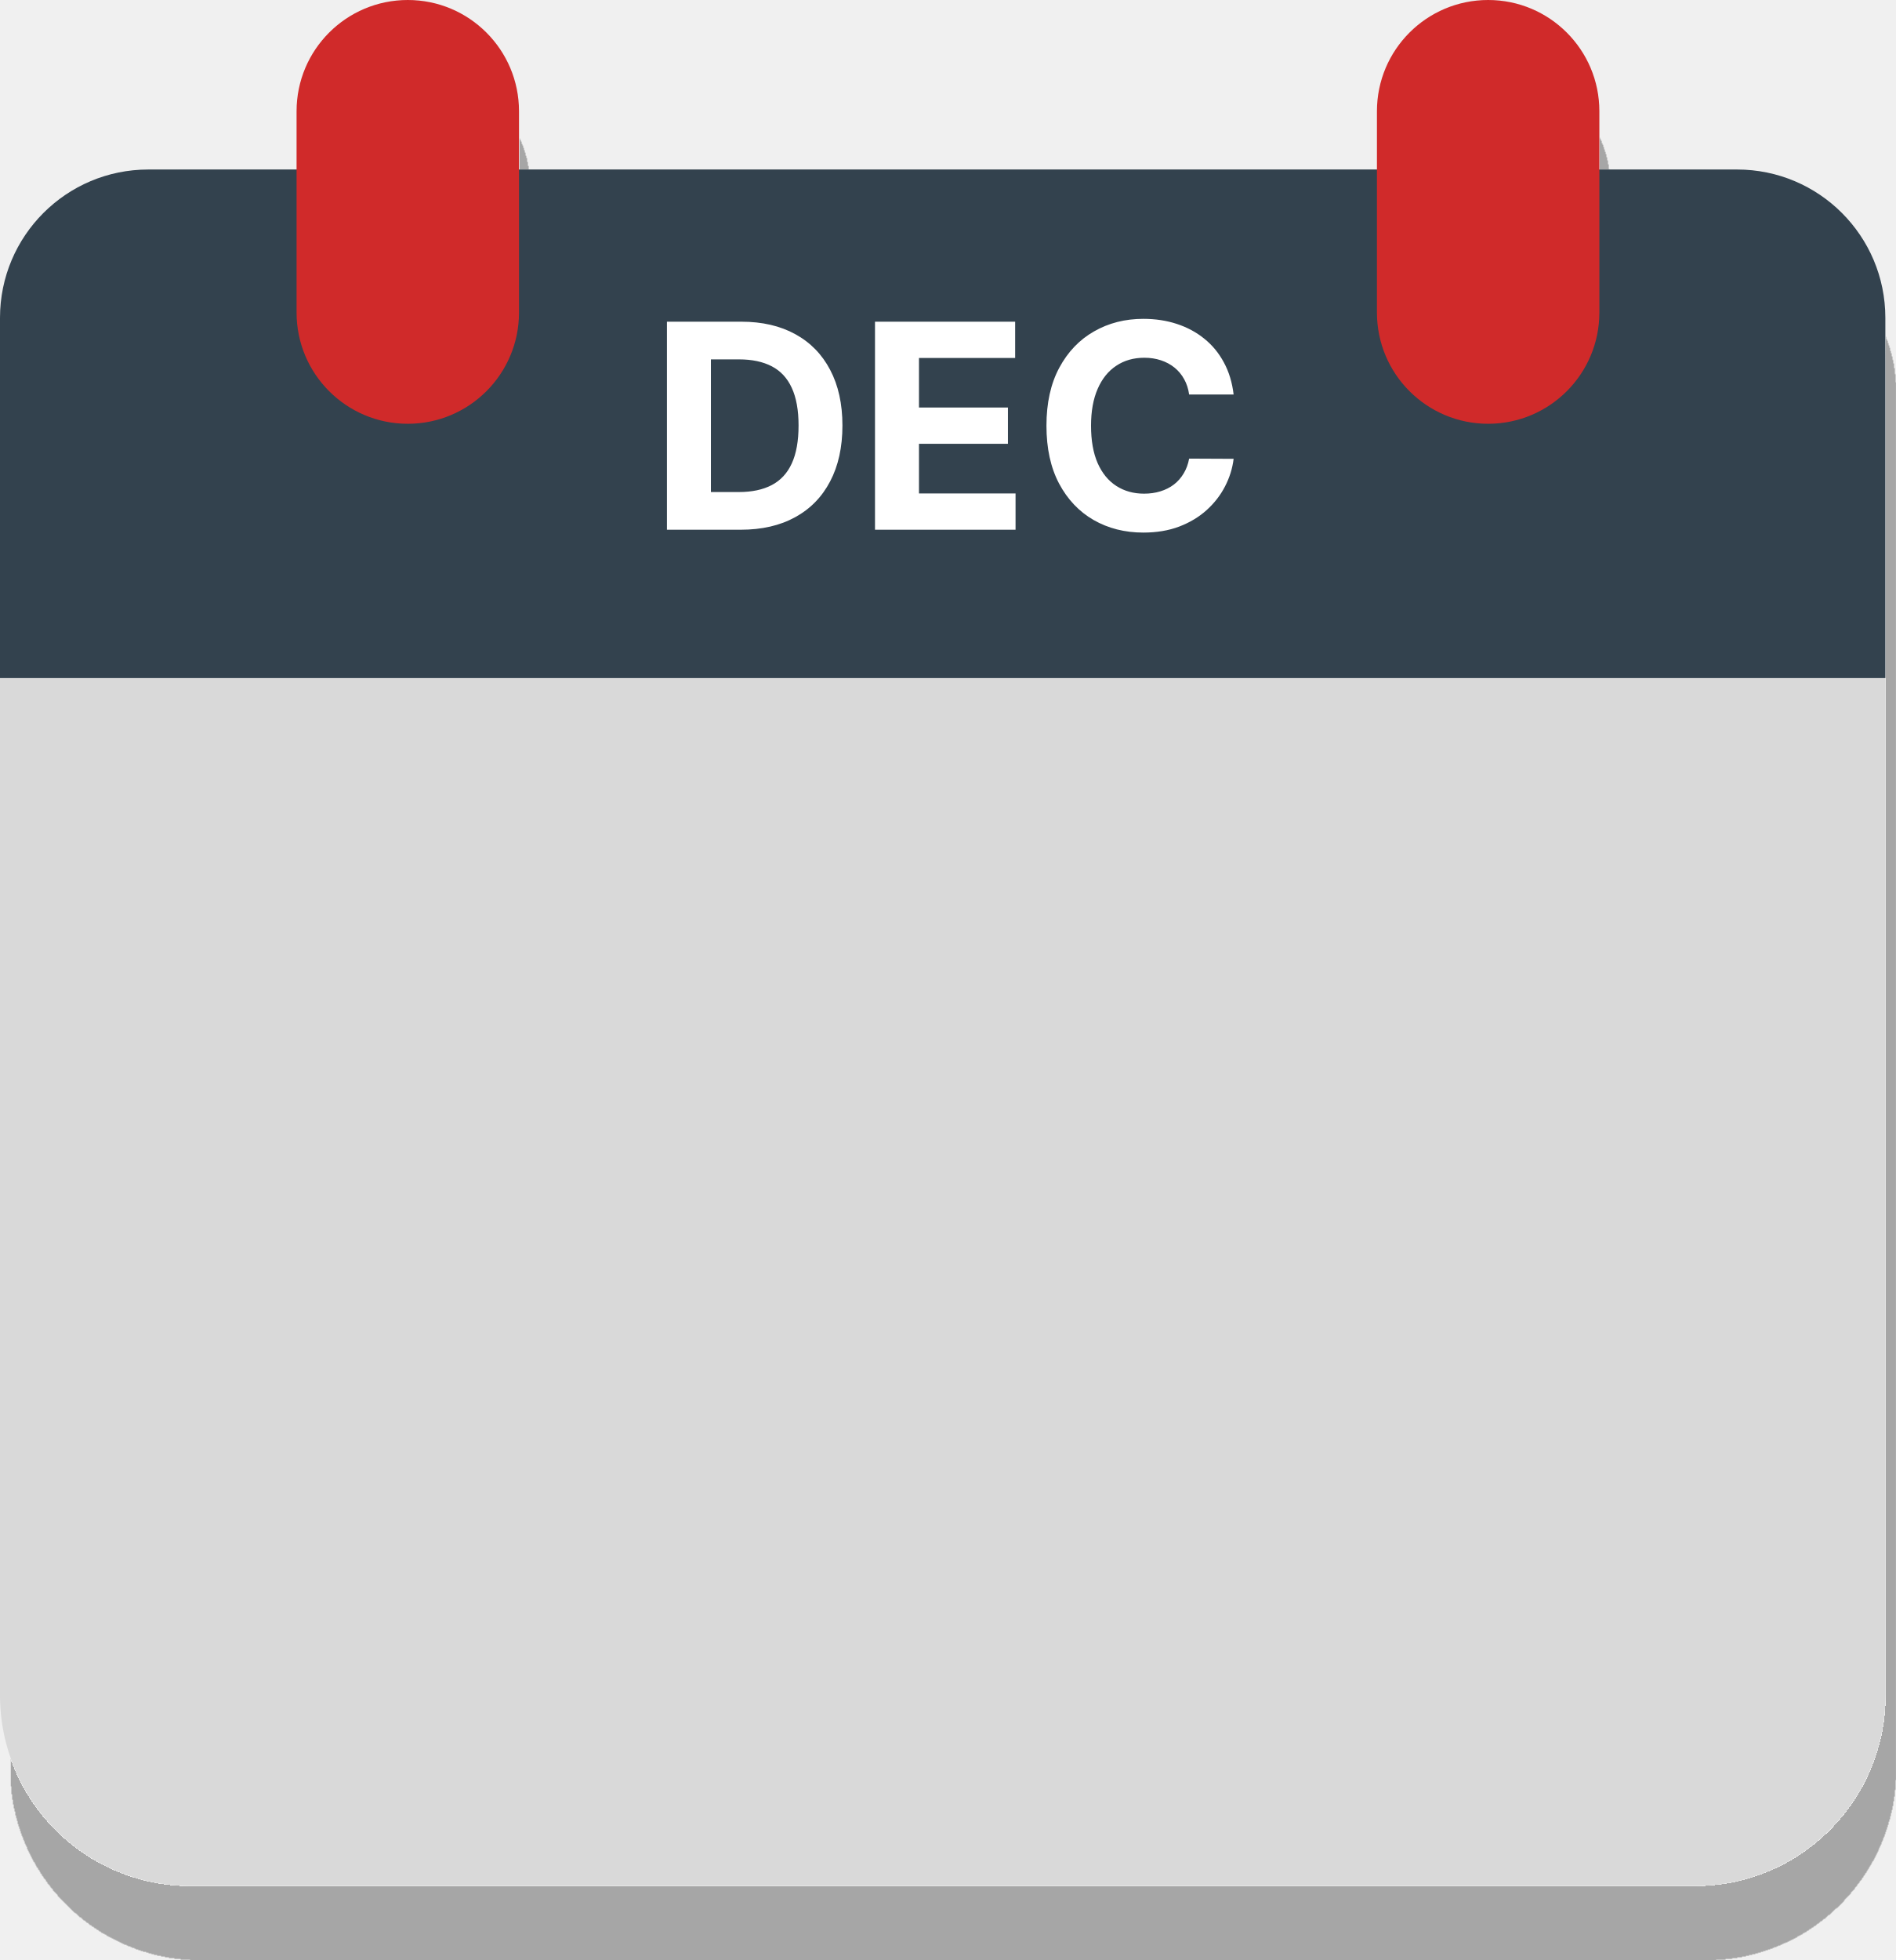
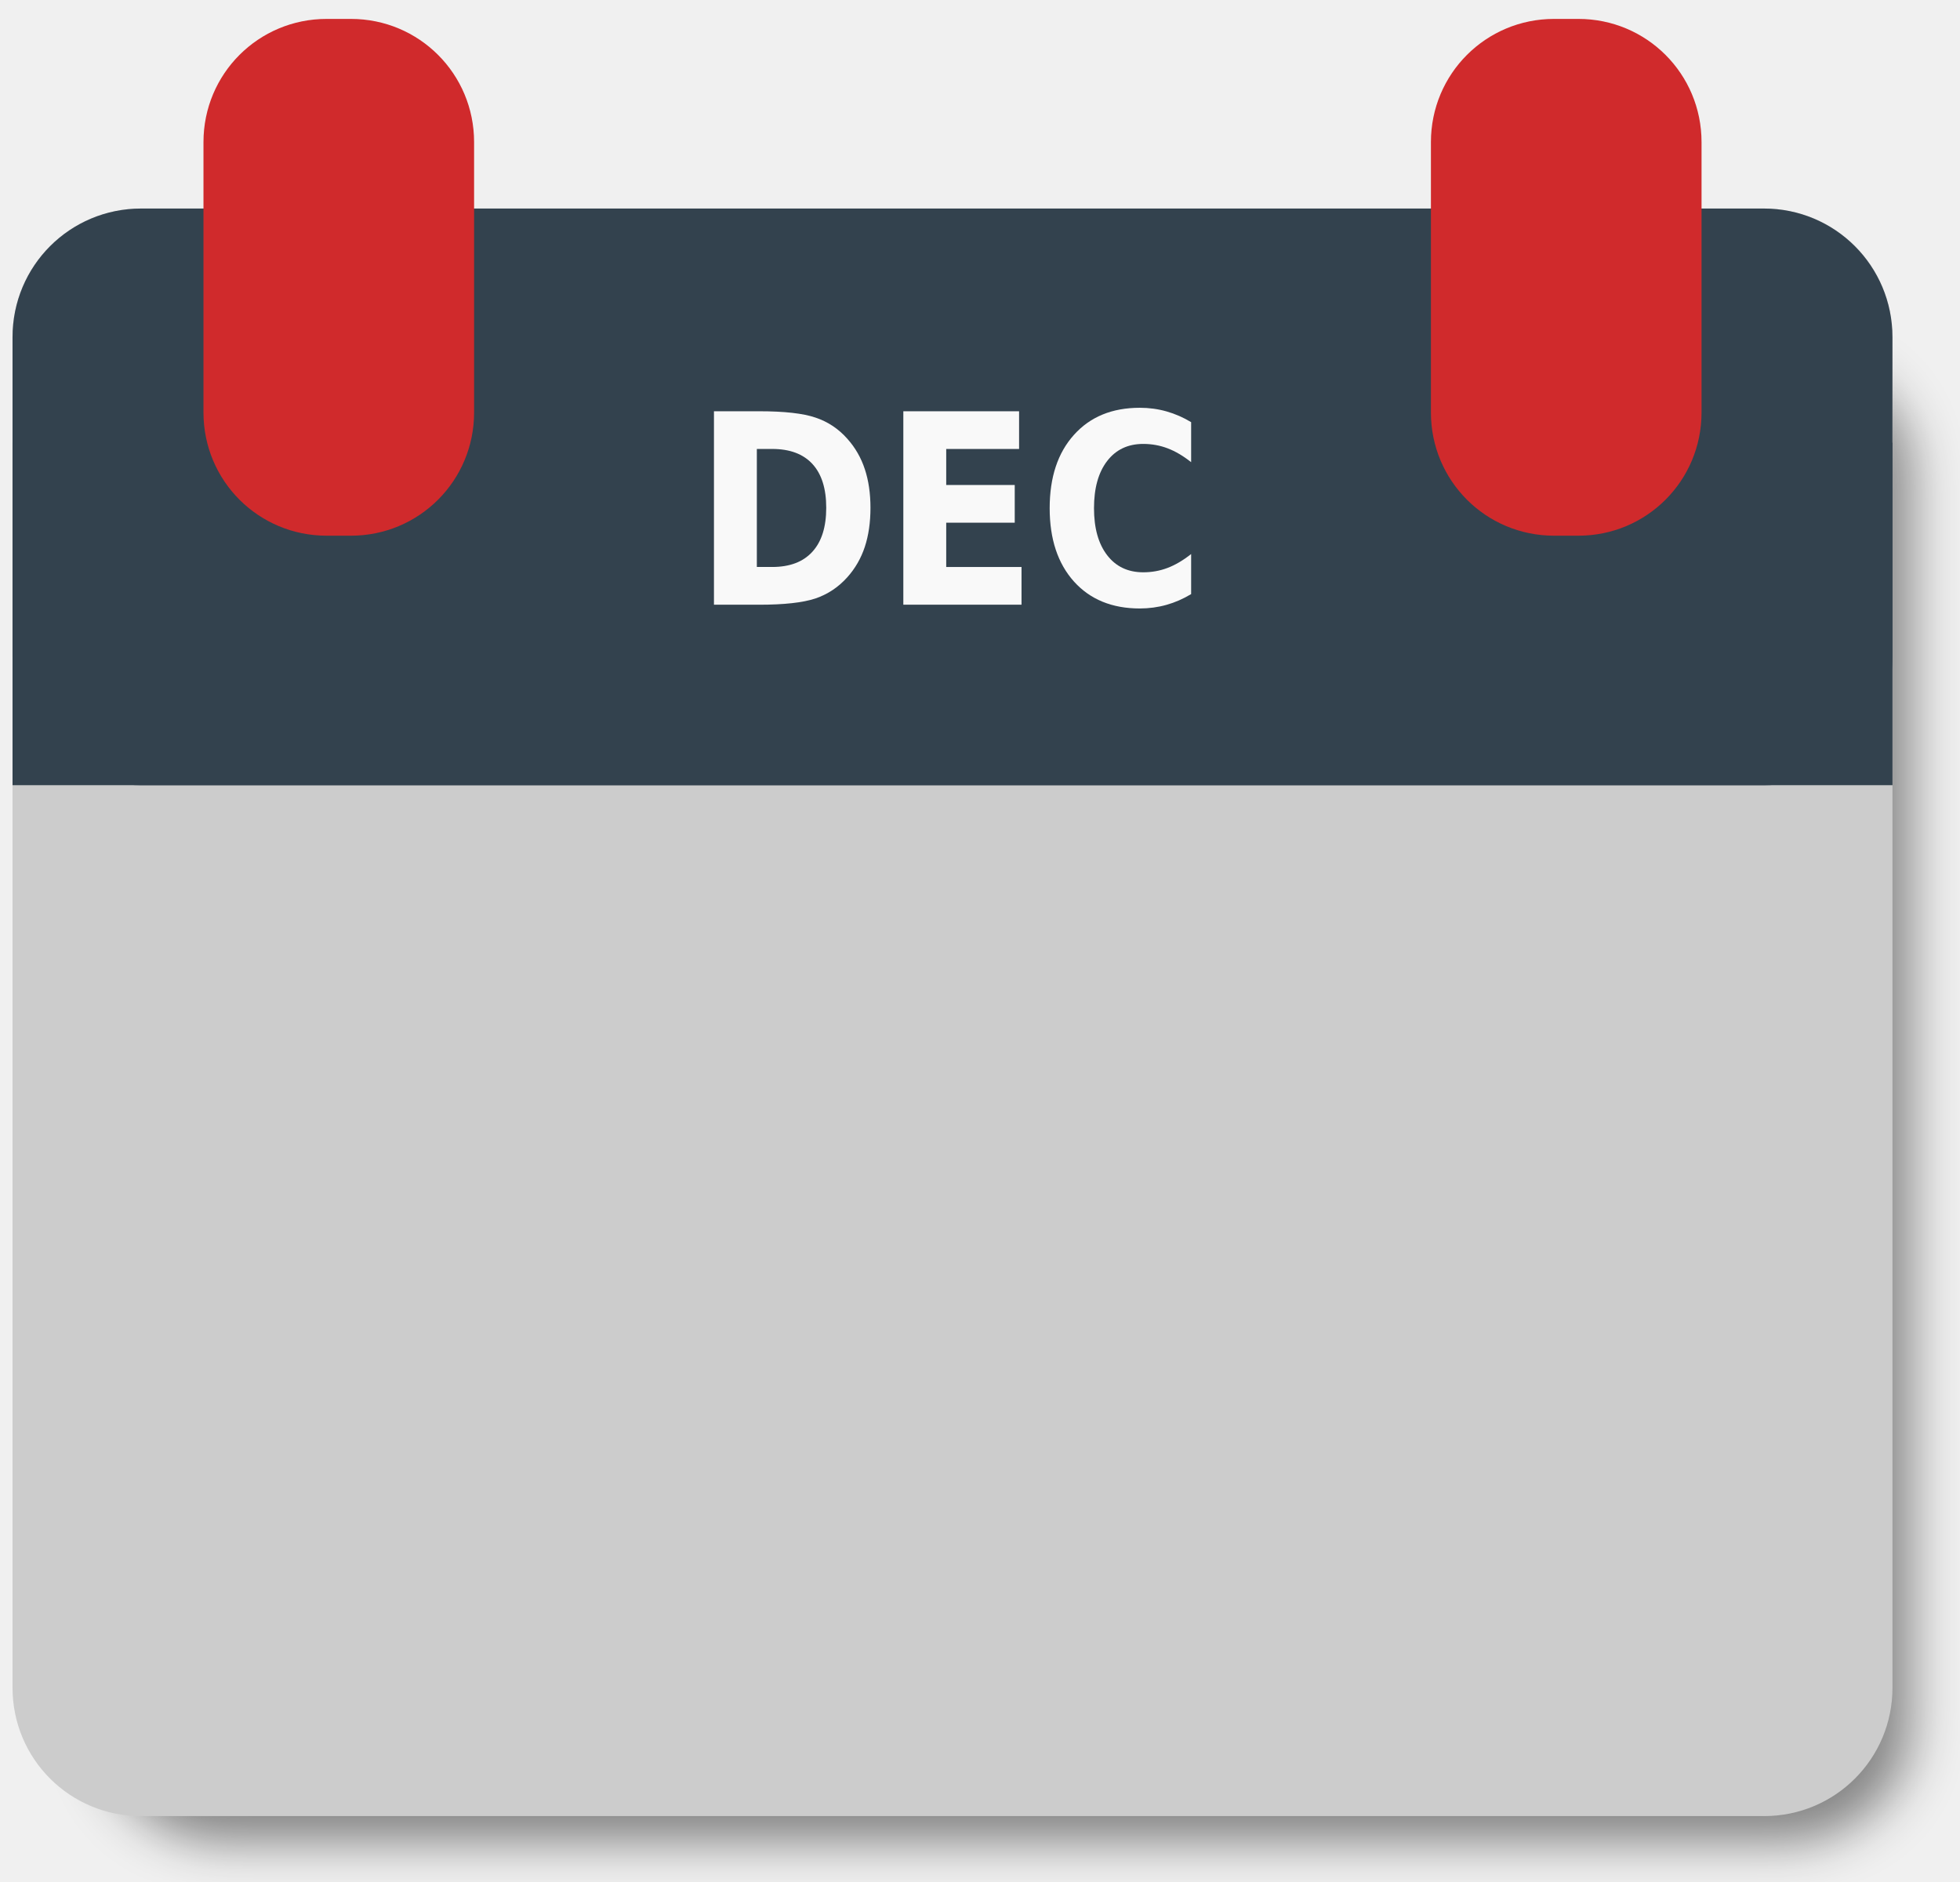
- <svg xmlns="http://www.w3.org/2000/svg" width="179" height="185" viewBox="0 0 179 185" fill="none">
-   <g filter="url(#filter0_d_6_20)">
-     <rect y="16" width="178" height="162" rx="18" fill="#D9D9D9" />
-     <path d="M0 30C0 22.268 6.268 16 14 16H164C171.732 16 178 22.268 178 30V64H0V30Z" fill="#33424E" />
-     <path d="M69.928 50H62.967V30.364H69.986C71.961 30.364 73.661 30.757 75.087 31.543C76.512 32.323 77.608 33.445 78.375 34.908C79.149 36.372 79.536 38.124 79.536 40.163C79.536 42.208 79.149 43.966 78.375 45.436C77.608 46.906 76.506 48.034 75.068 48.821C73.636 49.607 71.923 50 69.928 50ZM67.119 46.443H69.756C70.983 46.443 72.015 46.225 72.853 45.791C73.697 45.35 74.329 44.669 74.751 43.749C75.179 42.822 75.394 41.626 75.394 40.163C75.394 38.712 75.179 37.526 74.751 36.605C74.329 35.685 73.7 35.008 72.862 34.573C72.025 34.138 70.993 33.921 69.765 33.921H67.119V46.443ZM82.611 50V30.364H95.843V33.787H86.763V38.466H95.162V41.889H86.763V46.577H95.881V50H82.611ZM116.469 37.238H112.269C112.193 36.695 112.036 36.212 111.799 35.791C111.563 35.362 111.259 34.998 110.889 34.697C110.518 34.397 110.09 34.167 109.604 34.007C109.124 33.847 108.603 33.767 108.041 33.767C107.025 33.767 106.139 34.02 105.385 34.525C104.631 35.023 104.046 35.752 103.63 36.711C103.215 37.663 103.007 38.82 103.007 40.182C103.007 41.582 103.215 42.758 103.63 43.71C104.052 44.663 104.64 45.382 105.395 45.867C106.149 46.353 107.021 46.596 108.012 46.596C108.568 46.596 109.083 46.523 109.556 46.376C110.035 46.229 110.46 46.015 110.831 45.733C111.202 45.446 111.509 45.097 111.752 44.688C112.001 44.279 112.173 43.812 112.269 43.288L116.469 43.307C116.36 44.209 116.089 45.078 115.654 45.916C115.226 46.746 114.647 47.491 113.918 48.15C113.196 48.801 112.333 49.319 111.33 49.703C110.332 50.08 109.204 50.269 107.945 50.269C106.194 50.269 104.628 49.872 103.247 49.08C101.873 48.287 100.786 47.14 99.987 45.637C99.194 44.135 98.798 42.317 98.798 40.182C98.798 38.041 99.201 36.219 100.006 34.717C100.812 33.215 101.905 32.07 103.285 31.284C104.666 30.491 106.219 30.095 107.945 30.095C109.083 30.095 110.138 30.255 111.109 30.575C112.087 30.894 112.953 31.361 113.707 31.974C114.462 32.582 115.075 33.326 115.548 34.209C116.028 35.091 116.335 36.1 116.469 37.238Z" fill="white" />
-     <rect x="28" width="21" height="40" rx="10.5" fill="#D02A2A" />
-     <rect x="130" width="21" height="40" rx="10.5" fill="#D02A2A" />
-   </g>
+ <svg xmlns="http://www.w3.org/2000/svg" width="125.11mm" height="120.08mm" version="1.1" viewBox="0 0 125.11 120.08">
  <defs>
-     <filter id="filter0_d_6_20" x="0" y="0" width="179" height="185" filterUnits="userSpaceOnUse" color-interpolation-filters="sRGB">
-       <feFlood flood-opacity="0" result="BackgroundImageFix" />
-       <feColorMatrix in="SourceAlpha" type="matrix" values="0 0 0 0 0 0 0 0 0 0 0 0 0 0 0 0 0 0 127 0" result="hardAlpha" />
-       <feOffset dx="1" dy="7" />
-       <feComposite in2="hardAlpha" operator="out" />
-       <feColorMatrix type="matrix" values="0 0 0 0 0 0 0 0 0 0 0 0 0 0 0 0 0 0 0.31 0" />
-       <feBlend mode="normal" in2="BackgroundImageFix" result="effect1_dropShadow_6_20" />
-       <feBlend mode="normal" in="SourceGraphic" in2="effect1_dropShadow_6_20" result="shape" />
+     <filter id="filter1347" x="-.034" y="-.04" width="1.068" height="1.079" color-interpolation-filters="sRGB">
+       <feGaussianBlur stdDeviation="1.713" />
    </filter>
  </defs>
+   <g transform="translate(192.83 -62.533)">
+     <g transform="translate(-237.03 -23.439)">
+       <path transform="matrix(.96009 0 0 .91471 7.3756 17.948)" d="m53.273 99.28h103.84c4.583 0 8.273 3.69 8.273 8.273v87.029c0 4.583-3.69 8.273-8.273 8.273h-103.84c-4.583 0-8.273-3.69-8.273-8.273v-87.029c0-4.583 3.69-8.273 8.273-8.273z" fill-opacity=".996" fill-rule="evenodd" filter="url(#filter1347)" opacity=".455" stroke-width=".293" />
+       <path d="m53.195 99.28h103.61c4.54 0 8.195 3.655 8.195 8.195v86.202c0 4.54-3.655 8.195-8.195 8.195h-103.61c-4.54 0-8.195-3.655-8.195-8.195v-86.202c0-4.54 3.655-8.195 8.195-8.195z" fill="#ccc" fill-rule="evenodd" stroke-width=".291" />
+       <g>
+         <g fill-rule="evenodd">
+           <path d="m53.214 99.28h103.57c4.551 0 8.214 3.663 8.214 8.214v20.376c0 4.551-3.663 8.214-8.214 8.214h-103.57c-4.551 0-8.214-3.663-8.214-8.214v-20.376c0-4.551 3.663-8.214 8.214-8.214z" fill="#33424e" stroke-width=".276" />
+           <path d="m45 114.22h120v21.861h-120z" fill="#33424e" stroke-width=".276" />
+           <path transform="translate(-8.6369)" d="m73.688 87.179h1.548c4.356 0 7.863 3.507 7.863 7.863v17.254c0 4.356-3.507 7.863-7.863 7.863h-1.548c-4.356 0-7.863-3.507-7.863-7.863v-17.254c0-4.356 3.507-7.863 7.863-7.863zm79.898 0h-1.548c-4.356 0-7.863 3.507-7.863 7.863v17.254c0 4.356 3.507 7.863 7.863 7.863h1.548c4.356 0 7.863-3.507 7.863-7.863v-17.254c0-4.356-3.507-7.863-7.863-7.863z" fill="#d02a2c" stroke-width=".265" />
+         </g>
+         <g transform="scale(.92736 1.0783)" fill="#f9f9f9" opacity=".999" stroke-width=".245" aria-label="DEC">
+           <path d="m99.757 106.3v6.985h1.058q1.81 0 2.76-0.897 0.958-0.897 0.958-2.607 0-1.702-0.951-2.592-0.951-0.889-2.768-0.889zm-2.952-2.231h3.113q2.607 0 3.88 0.376 1.28 0.368 2.193 1.258 0.805 0.774 1.196 1.787 0.391 1.012 0.391 2.293 0 1.296-0.391 2.316-0.391 1.012-1.196 1.787-0.92 0.889-2.208 1.265-1.288 0.368-3.865 0.368h-3.113z" />
+           <path d="m109.84 104.07h7.967v2.231h-5.015v2.132h4.716v2.231h-4.716v2.622h5.183v2.231h-8.135z" />
+           <path d="m129.65 114.89q-0.813 0.422-1.694 0.636t-1.84 0.215q-2.86 0-4.532-1.595-1.671-1.603-1.671-4.34 0-2.745 1.671-4.34 1.671-1.603 4.532-1.603 0.958 0 1.84 0.215 0.882 0.215 1.694 0.636v2.369q-0.82-0.56-1.618-0.82-0.797-0.261-1.679-0.261-1.579 0-2.484 1.012t-0.905 2.791q0 1.771 0.905 2.783t2.484 1.012q0.882 0 1.679-0.261 0.797-0.261 1.618-0.82z" />
+         </g>
+       </g>
+     </g>
+   </g>
</svg>
